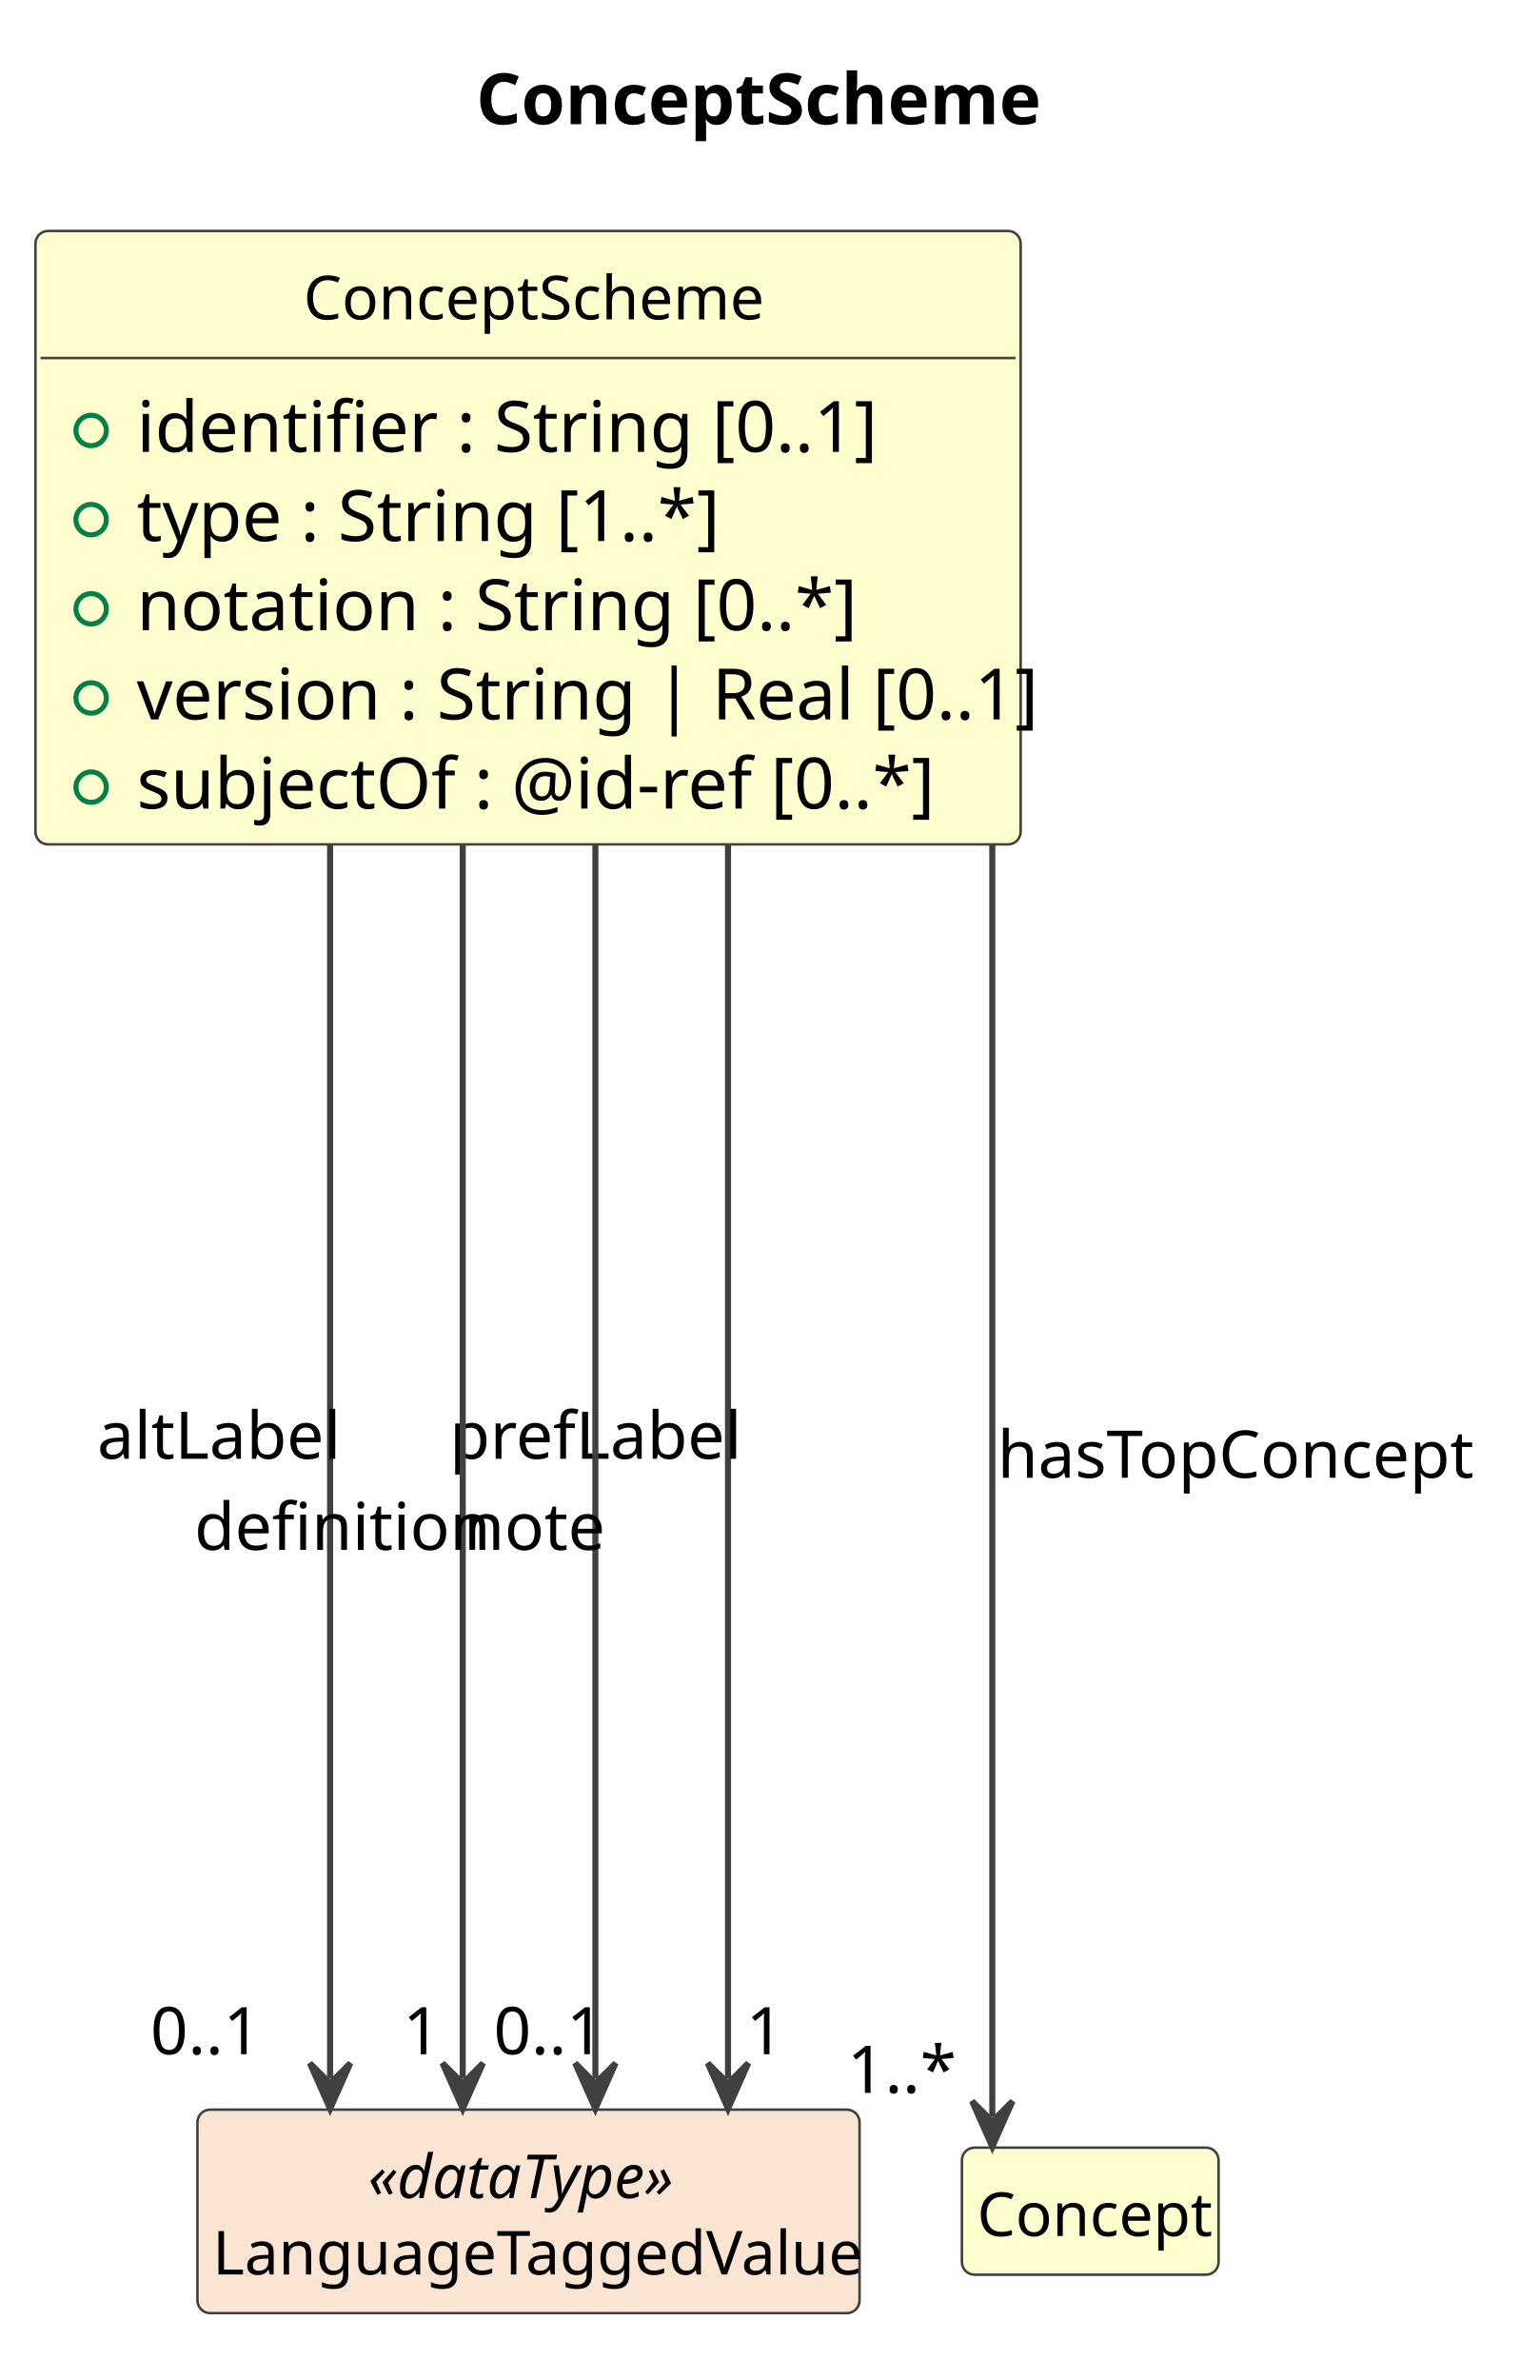
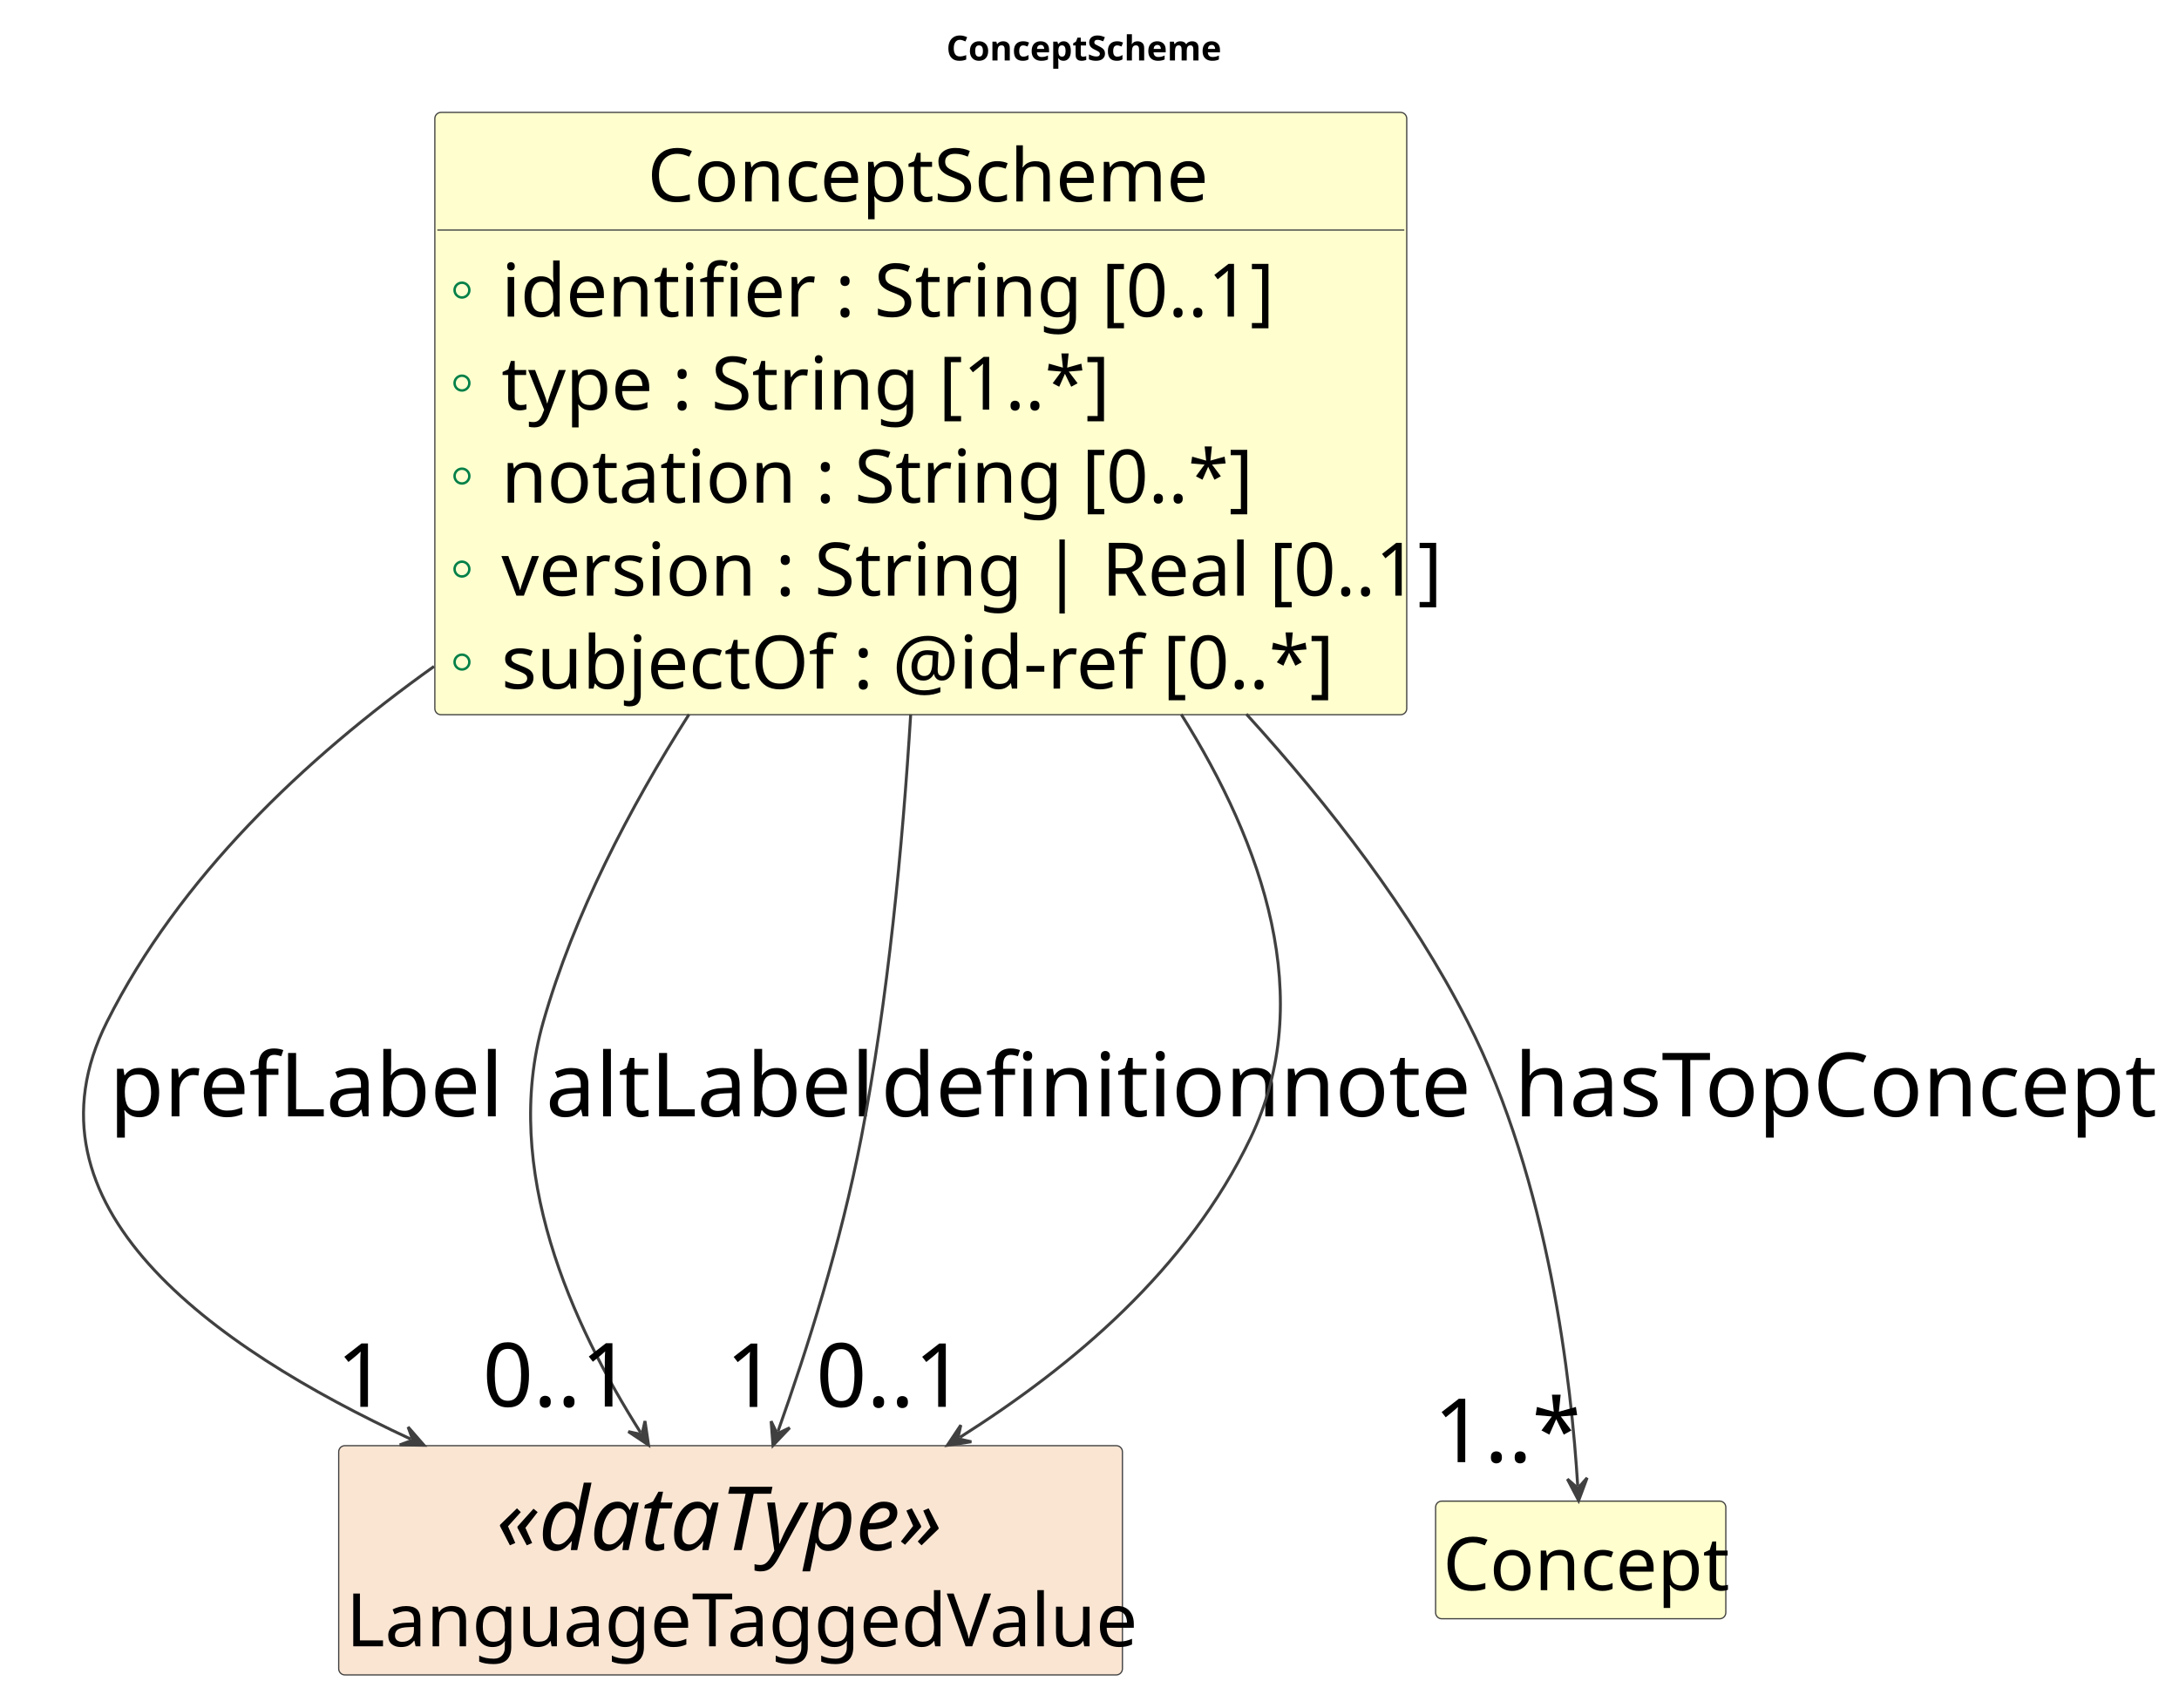
- <svg xmlns="http://www.w3.org/2000/svg" contentStyleType="text/css" data-diagram-type="CLASS" height="470px" preserveAspectRatio="none" style="width:304px;height:470px;background:#FFFFFF;" version="1.1" viewBox="0 0 304 470" width="304px" zoomAndPan="magnify">
+ <svg xmlns="http://www.w3.org/2000/svg" contentStyleType="text/css" data-diagram-type="CLASS" height="693px" preserveAspectRatio="none" style="width:884px;height:693px;background:#FFFFFF;" version="1.1" viewBox="0 0 884 693" width="884px" zoomAndPan="magnify">
  <defs />
  <g>
    <g class="title" data-source-line="1">
-       <text fill="#000000" font-family="sans-serif" font-size="14" font-weight="700" lengthAdjust="spacing" textLength="109.696" x="94.042" y="24.533">ConceptScheme</text>
+       <text fill="#000000" font-family="sans-serif" font-size="14" font-weight="700" lengthAdjust="spacing" textLength="109.696" x="383.938" y="24.533">ConceptScheme</text>
    </g>
-     <g class="entity" data-qualified-name="ConceptScheme" data-source-line="15" id="ent0002">
-       <rect fill="#FEFECE" height="121.141" rx="2.5" ry="2.5" style="stroke:#404040;stroke-width:0.5;" width="194.602" x="7" y="45.609" />
-       <text fill="#000000" font-family="sans-serif" font-size="12" lengthAdjust="spacing" textLength="88.717" x="59.942" y="63.066">ConceptScheme</text>
-       <line style="stroke:#404040;stroke-width:0.5;" x1="8" x2="200.602" y1="70.703" y2="70.703" />
+     <g class="entity" data-qualified-name="ConceptScheme" data-source-line="16" id="ent0002">
+       <rect fill="#FEFECE" height="244.406" rx="2.5" ry="2.5" style="stroke:#404040;stroke-width:0.5;" width="394.289" x="176.41" y="45.609" />
+       <text fill="#000000" font-family="sans-serif" font-size="30" lengthAdjust="spacing" textLength="221.792" x="262.659" y="81.752">ConceptScheme</text>
+       <line style="stroke:#404040;stroke-width:0.5;" x1="177.41" x2="569.699" y1="93.344" y2="93.344" />
      <g data-visibility-modifier="PUBLIC_FIELD">
-         <ellipse cx="18" cy="85.008" fill="none" rx="3" ry="3" style="stroke:#038048;stroke-width:1;" />
+         <ellipse cx="187.41" cy="117.711" fill="none" rx="3" ry="3" style="stroke:#038048;stroke-width:1;" />
      </g>
-       <text fill="#000000" font-family="sans-serif" font-size="14" lengthAdjust="spacing" textLength="136.179" x="27" y="89.236">identifier : String [0..1]</text>
+       <text fill="#000000" font-family="sans-serif" font-size="30" lengthAdjust="spacing" textLength="291.812" x="203.41" y="128.486">identifier : String [0..1]</text>
      <g data-visibility-modifier="PUBLIC_FIELD">
-         <ellipse cx="18" cy="102.617" fill="none" rx="3" ry="3" style="stroke:#038048;stroke-width:1;" />
+         <ellipse cx="187.41" cy="155.445" fill="none" rx="3" ry="3" style="stroke:#038048;stroke-width:1;" />
      </g>
-       <text fill="#000000" font-family="sans-serif" font-size="14" lengthAdjust="spacing" textLength="107.386" x="27" y="106.846">type : String [1..*]</text>
+       <text fill="#000000" font-family="sans-serif" font-size="30" lengthAdjust="spacing" textLength="230.112" x="203.41" y="166.221">type : String [1..*]</text>
      <g data-visibility-modifier="PUBLIC_FIELD">
-         <ellipse cx="18" cy="120.227" fill="none" rx="3" ry="3" style="stroke:#038048;stroke-width:1;" />
+         <ellipse cx="187.41" cy="193.18" fill="none" rx="3" ry="3" style="stroke:#038048;stroke-width:1;" />
      </g>
-       <text fill="#000000" font-family="sans-serif" font-size="14" lengthAdjust="spacing" textLength="130.744" x="27" y="124.455">notation : String [0..*]</text>
+       <text fill="#000000" font-family="sans-serif" font-size="30" lengthAdjust="spacing" textLength="280.166" x="203.41" y="203.955">notation : String [0..*]</text>
      <g data-visibility-modifier="PUBLIC_FIELD">
-         <ellipse cx="18" cy="137.836" fill="none" rx="3" ry="3" style="stroke:#038048;stroke-width:1;" />
+         <ellipse cx="187.41" cy="230.914" fill="none" rx="3" ry="3" style="stroke:#038048;stroke-width:1;" />
      </g>
-       <text fill="#000000" font-family="sans-serif" font-size="14" lengthAdjust="spacing" textLength="168.602" x="27" y="142.065">version : String | Real [0..1]</text>
+       <text fill="#000000" font-family="sans-serif" font-size="30" lengthAdjust="spacing" textLength="361.289" x="203.41" y="241.69">version : String | Real [0..1]</text>
      <g data-visibility-modifier="PUBLIC_FIELD">
-         <ellipse cx="18" cy="155.445" fill="none" rx="3" ry="3" style="stroke:#038048;stroke-width:1;" />
+         <ellipse cx="187.41" cy="268.648" fill="none" rx="3" ry="3" style="stroke:#038048;stroke-width:1;" />
      </g>
-       <text fill="#000000" font-family="sans-serif" font-size="14" lengthAdjust="spacing" textLength="149.598" x="27" y="159.674">subjectOf : @id-ref [0..*]</text>
+       <text fill="#000000" font-family="sans-serif" font-size="30" lengthAdjust="spacing" textLength="320.566" x="203.41" y="279.424">subjectOf : @id-ref [0..*]</text>
    </g>
-     <g class="entity" data-qualified-name="LanguageTaggedValue" data-source-line="23" id="ent0003">
-       <rect fill="#FAE5D3" height="40.188" rx="2.5" ry="2.5" style="stroke:#404040;stroke-width:0.5;" width="130.781" x="39" y="416.609" />
-       <text fill="#000000" font-family="sans-serif" font-size="12" font-style="italic" lengthAdjust="spacing" textLength="63.381" x="72.7" y="434.066">«dataType»</text>
-       <text fill="#000000" font-family="sans-serif" font-size="12" lengthAdjust="spacing" textLength="124.781" x="42" y="449.16">LanguageTaggedValue</text>
+     <g class="entity" data-qualified-name="LanguageTaggedValue" data-source-line="24" id="ent0003">
+       <rect fill="#FAE5D3" height="93.016" rx="2.5" ry="2.5" style="stroke:#404040;stroke-width:0.5;" width="317.953" x="137.41" y="586.609" />
+       <text fill="#000000" font-family="sans-serif" font-size="36" font-style="italic" lengthAdjust="spacing" textLength="190.143" x="201.315" y="628.981">«dataType»</text>
+       <text fill="#000000" font-family="sans-serif" font-size="30" lengthAdjust="spacing" textLength="311.953" x="140.41" y="668.033">LanguageTaggedValue</text>
    </g>
-     <g class="entity" data-qualified-name="Concept" data-source-line="25" id="ent0004">
-       <rect fill="#FEFECE" height="25.094" rx="2.5" ry="2.5" style="stroke:#404040;stroke-width:0.5;" width="50.695" x="190" y="424.109" />
-       <text fill="#000000" font-family="sans-serif" font-size="12" lengthAdjust="spacing" textLength="44.695" x="193" y="441.566">Concept</text>
+     <g class="entity" data-qualified-name="Concept" data-source-line="26" id="ent0004">
+       <rect fill="#FEFECE" height="47.734" rx="2.5" ry="2.5" style="stroke:#404040;stroke-width:0.5;" width="117.738" x="582.41" y="609.109" />
+       <text fill="#000000" font-family="sans-serif" font-size="30" lengthAdjust="spacing" textLength="111.738" x="585.41" y="645.252">Concept</text>
    </g>
-     <g class="link" data-entity-1="ent0002" data-entity-2="ent0003" data-link-type="dependency" data-source-line="27" id="lnk5">
-       <path codeLine="27" d="M143.8,166.729 C143.8,242.389 143.8,361.759 143.8,410.429" fill="none" id="ConceptScheme-to-LanguageTaggedValue" style="stroke:#404040;stroke-width:1.2;" />
-       <polygon fill="#404040" points="143.8,416.429,147.8,407.429,143.8,411.429,139.8,407.429,143.8,416.429" style="stroke:#404040;stroke-width:1.2;" />
-       <text fill="#000000" font-family="sans-serif" font-size="13" lengthAdjust="spacing" textLength="54.209" x="88.8" y="288.075">prefLabel</text>
-       <text fill="#000000" font-family="sans-serif" font-size="13" lengthAdjust="spacing" textLength="7.23" x="147.382" y="405.671">1</text>
+     <g class="link" data-entity-1="ent0002" data-entity-2="ent0003" data-link-type="dependency" data-source-line="28" id="lnk5">
+       <path codeLine="28" d="M176.08,270.409 C123.26,308.079 72.74,356.169 43.41,414.609 C6,489.159 85.289,546.13 166.589,583.92" fill="none" id="ConceptScheme-to-LanguageTaggedValue" style="stroke:#404040;stroke-width:1.2;" />
+       <polygon fill="#404040" points="172.03,586.449,165.555,579.029,167.496,584.342,162.183,586.283,172.03,586.449" style="stroke:#404040;stroke-width:1.2;" />
+       <text fill="#000000" font-family="sans-serif" font-size="36" lengthAdjust="spacing" textLength="150.117" x="44.41" y="452.981">prefLabel</text>
+       <text fill="#000000" font-family="sans-serif" font-size="36" lengthAdjust="spacing" textLength="20.021" x="136.496" y="570.839">1</text>
    </g>
-     <g class="link" data-entity-1="ent0002" data-entity-2="ent0003" data-link-type="dependency" data-source-line="28" id="lnk6">
-       <path codeLine="28" d="M65.2,166.729 C65.2,242.389 65.2,361.759 65.2,410.429" fill="none" id="ConceptScheme-to-LanguageTaggedValue-1" style="stroke:#404040;stroke-width:1.2;" />
-       <polygon fill="#404040" points="65.2,416.429,69.2,407.429,65.2,411.429,61.2,407.429,65.2,416.429" style="stroke:#404040;stroke-width:1.2;" />
-       <text fill="#000000" font-family="sans-serif" font-size="13" lengthAdjust="spacing" textLength="45.538" x="19.2" y="288.075">altLabel</text>
-       <text fill="#000000" font-family="sans-serif" font-size="13" lengthAdjust="spacing" textLength="21.684" x="29.704" y="405.671">0..1</text>
+     <g class="link" data-entity-1="ent0002" data-entity-2="ent0003" data-link-type="dependency" data-source-line="29" id="lnk6">
+       <path codeLine="29" d="M279.53,289.869 C255.45,327.759 232.84,371.089 220.41,414.609 C203.22,474.799 232.241,537.61 259.891,581.29" fill="none" id="ConceptScheme-to-LanguageTaggedValue-1" style="stroke:#404040;stroke-width:1.2;" />
+       <polygon fill="#404040" points="263.1,586.359,261.666,576.615,260.426,582.135,254.906,580.894,263.1,586.359" style="stroke:#404040;stroke-width:1.2;" />
+       <text fill="#000000" font-family="sans-serif" font-size="36" lengthAdjust="spacing" textLength="126.106" x="221.41" y="452.981">altLabel</text>
+       <text fill="#000000" font-family="sans-serif" font-size="36" lengthAdjust="spacing" textLength="60.047" x="195.785" y="570.739">0..1</text>
    </g>
-     <g class="link" data-entity-1="ent0002" data-entity-2="ent0003" data-link-type="dependency" data-source-line="29" id="lnk7">
-       <path codeLine="29" d="M91.4,166.729 C91.4,242.389 91.4,361.759 91.4,410.429" fill="none" id="ConceptScheme-to-LanguageTaggedValue-2" style="stroke:#404040;stroke-width:1.2;" />
-       <polygon fill="#404040" points="91.4,416.429,95.4,407.429,91.4,411.429,87.4,407.429,91.4,416.429" style="stroke:#404040;stroke-width:1.2;" />
-       <text fill="#000000" font-family="sans-serif" font-size="13" lengthAdjust="spacing" textLength="52.038" x="38.4" y="306.075">definition</text>
-       <text fill="#000000" font-family="sans-serif" font-size="13" lengthAdjust="spacing" textLength="7.23" x="79.59" y="405.671">1</text>
+     <g class="link" data-entity-1="ent0002" data-entity-2="ent0003" data-link-type="dependency" data-source-line="30" id="lnk7">
+       <path codeLine="30" d="M369.46,289.879 C366.2,342.959 360.25,405.739 349.41,461.609 C341.03,504.819 327.646,546.894 315.606,580.845" fill="none" id="ConceptScheme-to-LanguageTaggedValue-2" style="stroke:#404040;stroke-width:1.2;" />
+       <polygon fill="#404040" points="313.6,586.499,320.378,579.354,315.271,581.787,312.838,576.68,313.6,586.499" style="stroke:#404040;stroke-width:1.2;" />
+       <text fill="#000000" font-family="sans-serif" font-size="36" lengthAdjust="spacing" textLength="144.106" x="357.41" y="452.981">definition</text>
+       <text fill="#000000" font-family="sans-serif" font-size="36" lengthAdjust="spacing" textLength="20.021" x="294.435" y="570.895">1</text>
    </g>
-     <g class="link" data-entity-1="ent0002" data-entity-2="ent0003" data-link-type="dependency" data-source-line="30" id="lnk8">
-       <path codeLine="30" d="M117.6,166.729 C117.6,242.389 117.6,361.759 117.6,410.429" fill="none" id="ConceptScheme-to-LanguageTaggedValue-3" style="stroke:#404040;stroke-width:1.2;" />
-       <polygon fill="#404040" points="117.6,416.429,121.6,407.429,117.6,411.429,113.6,407.429,117.6,416.429" style="stroke:#404040;stroke-width:1.2;" />
-       <text fill="#000000" font-family="sans-serif" font-size="13" lengthAdjust="spacing" textLength="25.302" x="91.6" y="306.075">note</text>
-       <text fill="#000000" font-family="sans-serif" font-size="13" lengthAdjust="spacing" textLength="21.684" x="97.496" y="405.671">0..1</text>
+     <g class="link" data-entity-1="ent0002" data-entity-2="ent0003" data-link-type="dependency" data-source-line="31" id="lnk8">
+       <path codeLine="31" d="M479.21,289.839 C512.44,342.779 534.23,405.459 507.41,461.609 C481.79,515.259 435.189,554.249 389.399,583.249" fill="none" id="ConceptScheme-to-LanguageTaggedValue-3" style="stroke:#404040;stroke-width:1.2;" />
+       <polygon fill="#404040" points="384.33,586.459,394.074,585.023,388.554,583.784,389.793,578.265,384.33,586.459" style="stroke:#404040;stroke-width:1.2;" />
+       <text fill="#000000" font-family="sans-serif" font-size="36" lengthAdjust="spacing" textLength="70.066" x="519.41" y="452.981">note</text>
+       <text fill="#000000" font-family="sans-serif" font-size="36" lengthAdjust="spacing" textLength="60.047" x="331.032" y="570.85">0..1</text>
    </g>
-     <g class="link" data-entity-1="ent0002" data-entity-2="ent0004" data-link-type="dependency" data-source-line="31" id="lnk9">
-       <path codeLine="31" d="M196,166.729 C196,246.669 196,376.119 196,417.939" fill="none" id="ConceptScheme-to-Concept" style="stroke:#404040;stroke-width:1.2;" />
-       <polygon fill="#404040" points="196,423.939,200,414.939,196,418.939,192,414.939,196,423.939" style="stroke:#404040;stroke-width:1.2;" />
-       <text fill="#000000" font-family="sans-serif" font-size="13" lengthAdjust="spacing" textLength="91.781" x="197" y="291.825">hasTopConcept</text>
-       <text fill="#000000" font-family="sans-serif" font-size="13" lengthAdjust="spacing" textLength="19.513" x="167.344" y="413.292">1..*</text>
+     <g class="link" data-entity-1="ent0002" data-entity-2="ent0004" data-link-type="dependency" data-source-line="32" id="lnk9">
+       <path codeLine="32" d="M505.63,289.749 C539.39,326.829 572.56,369.759 595.41,414.609 C628.62,479.779 637.497,561.651 640.067,602.911" fill="none" id="ConceptScheme-to-Concept" style="stroke:#404040;stroke-width:1.2;" />
+       <polygon fill="#404040" points="640.44,608.899,643.873,599.668,640.129,603.909,635.888,600.165,640.44,608.899" style="stroke:#404040;stroke-width:1.2;" />
+       <text fill="#000000" font-family="sans-serif" font-size="36" lengthAdjust="spacing" textLength="254.162" x="614.41" y="452.981">hasTopConcept</text>
+       <text fill="#000000" font-family="sans-serif" font-size="36" lengthAdjust="spacing" textLength="54.035" x="581.658" y="593.289">1..*</text>
    </g>
  </g>
</svg>
